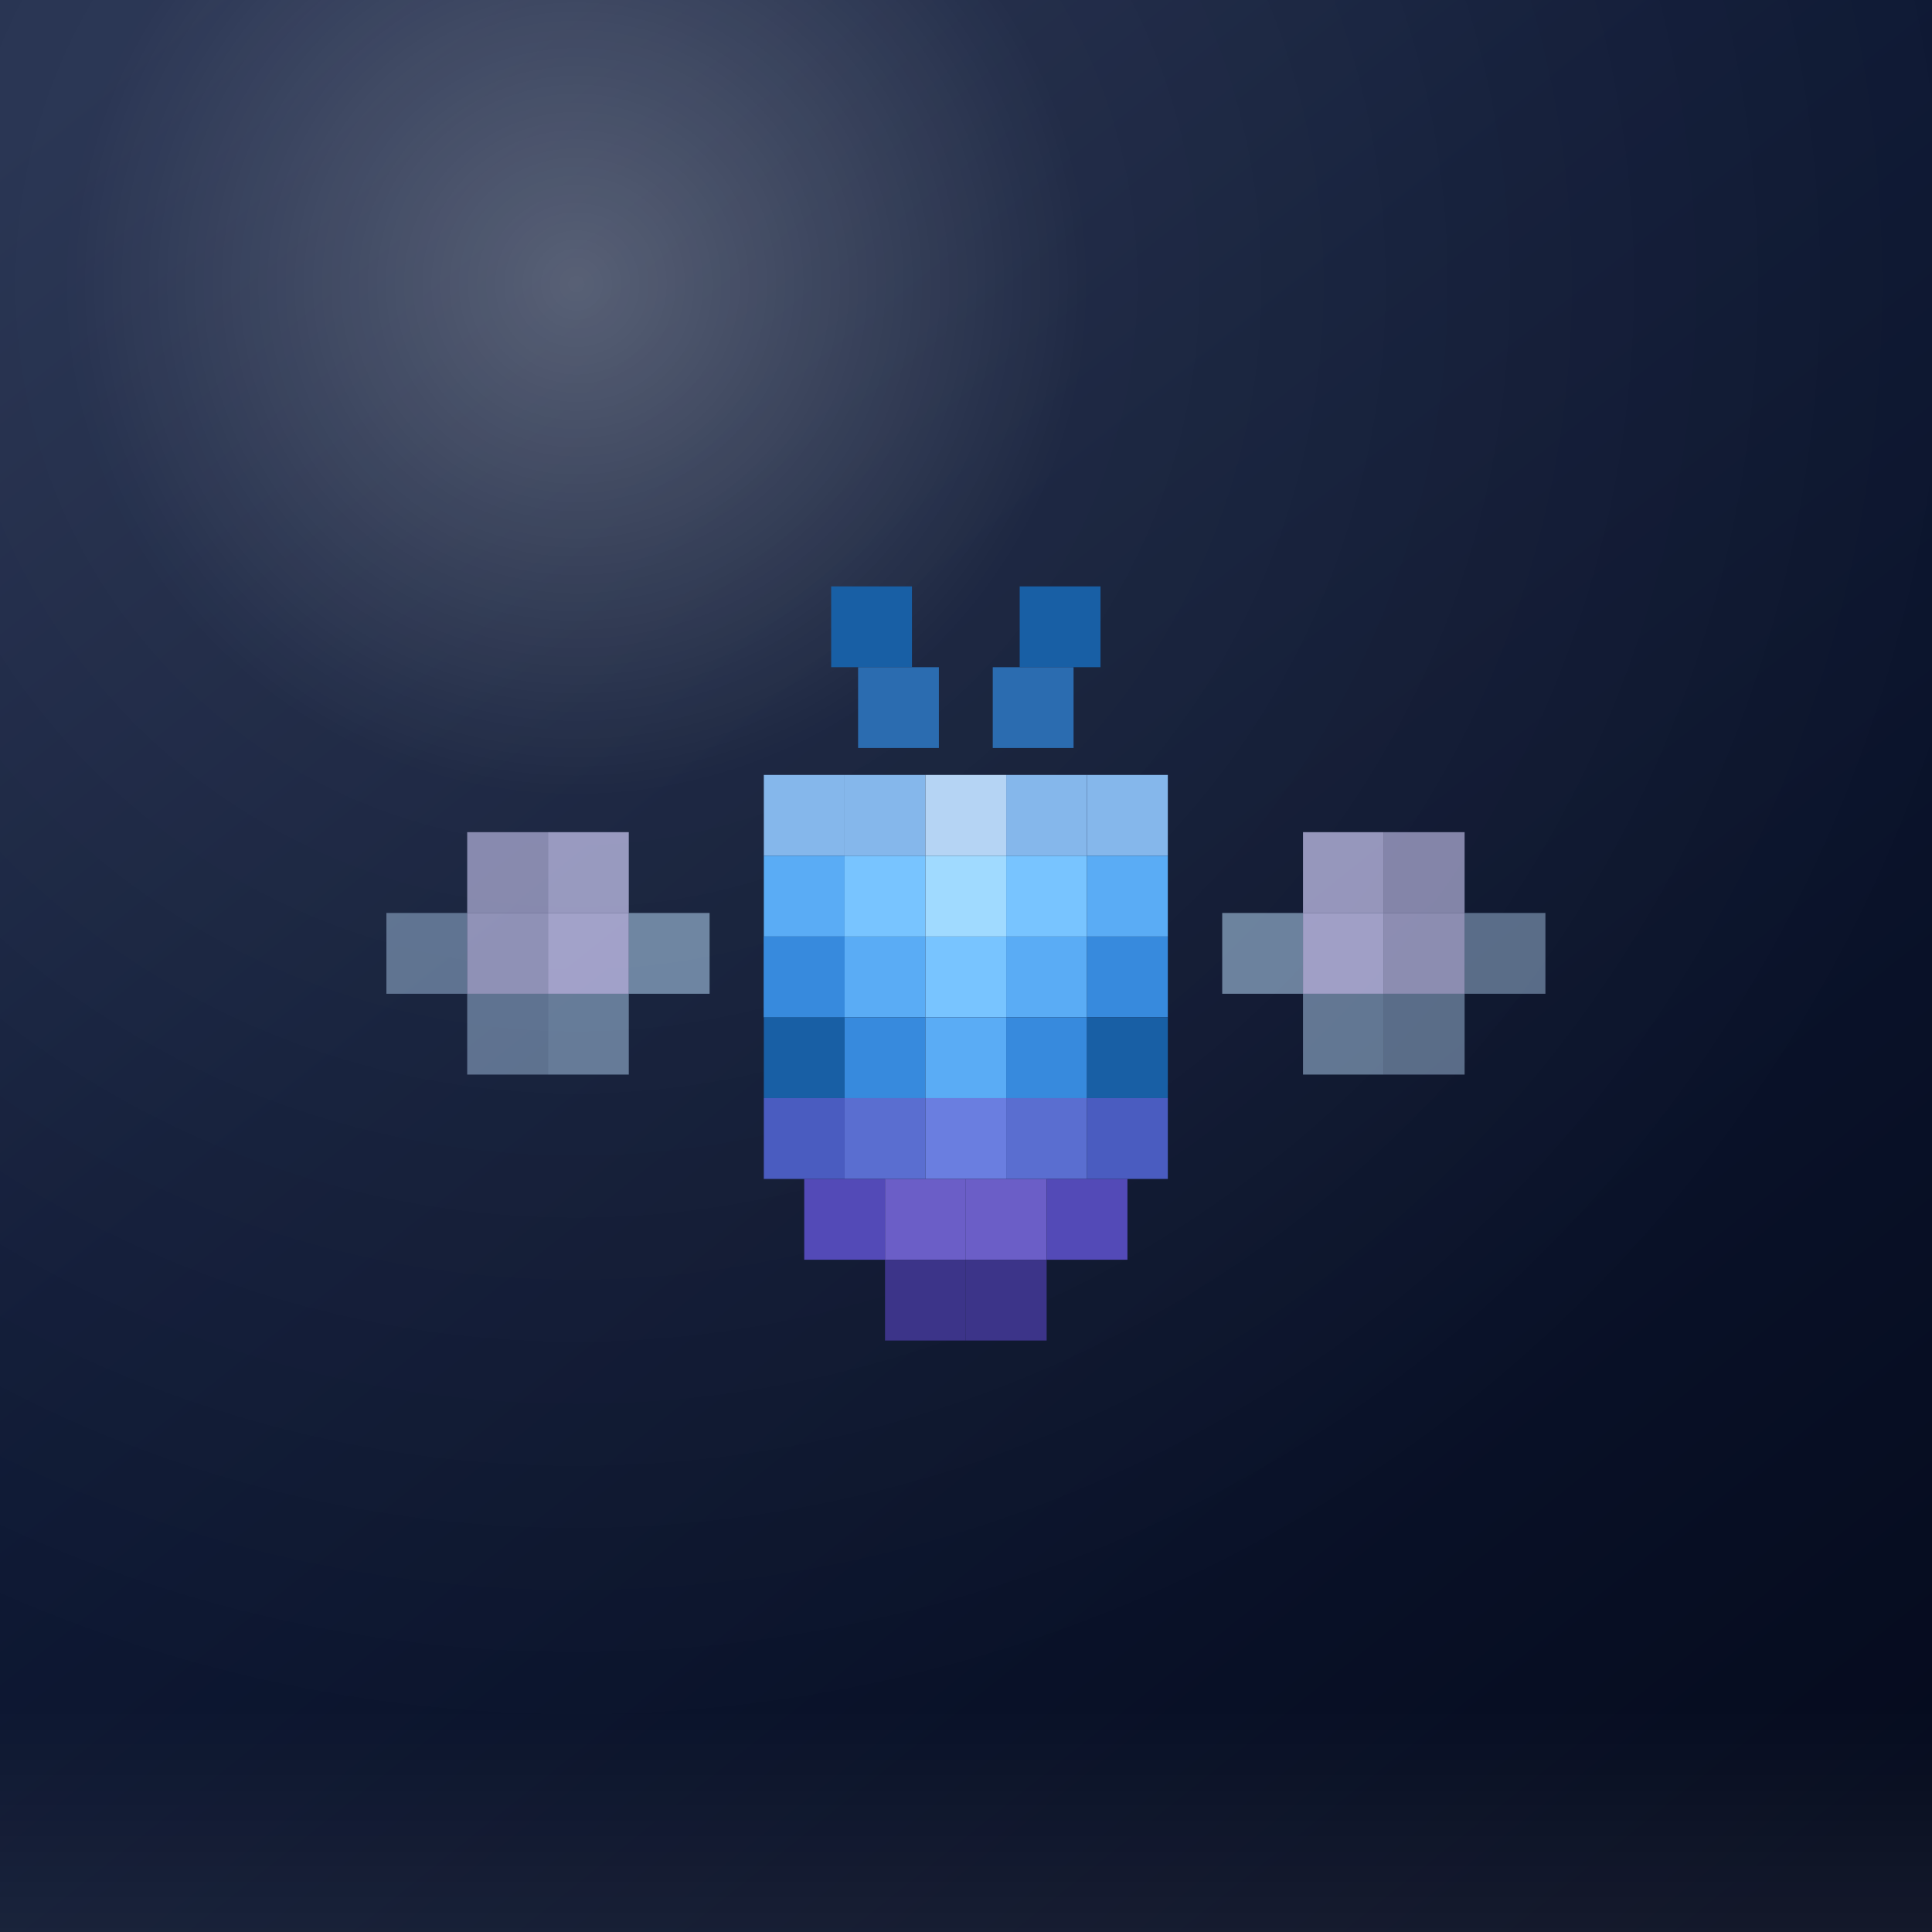
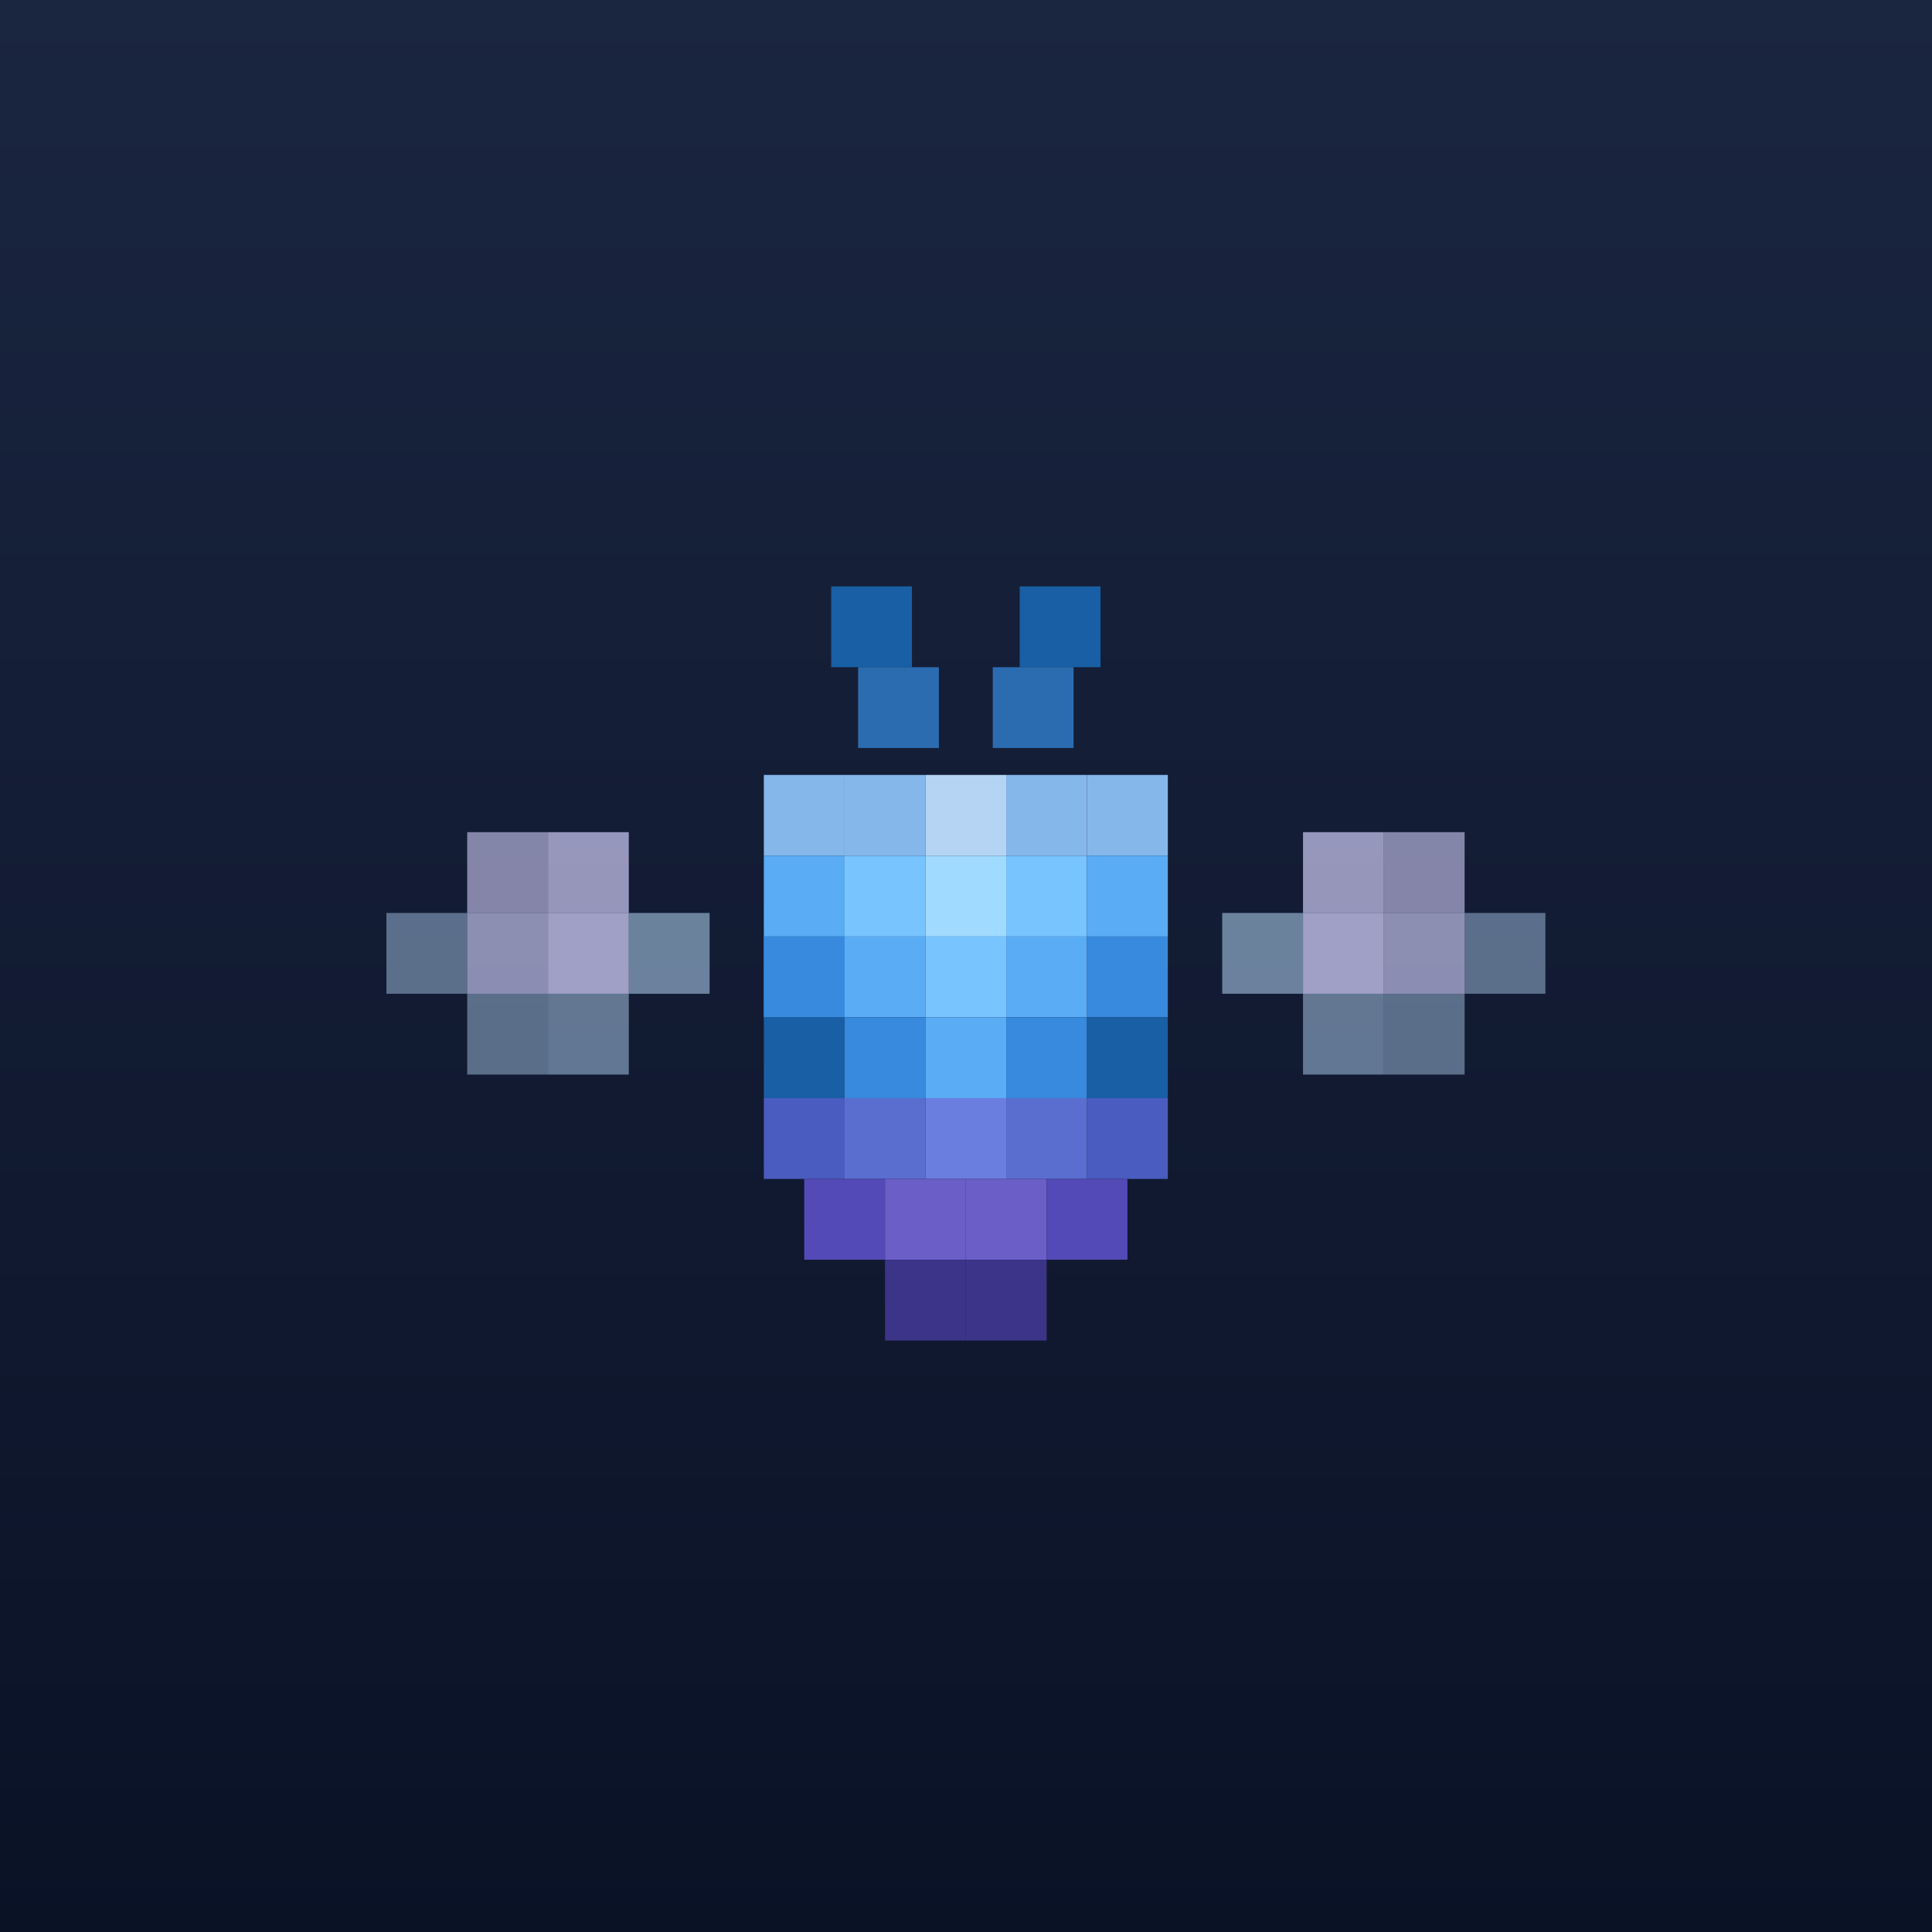
<svg xmlns="http://www.w3.org/2000/svg" viewBox="0 0 512 512">
  <defs>
-     <linearGradient id="bg" x1="0.1" y1="0" x2="0.9" y2="1">
-       <stop offset="0%" stop-color="#1e2a4a" />
-       <stop offset="38%" stop-color="#0f1a36" />
-       <stop offset="100%" stop-color="#050b1e" />
-     </linearGradient>
-     <radialGradient id="glass" cx="0.3" cy="0.15" r="0.75">
-       <stop offset="0%" stop-color="#fff" stop-opacity="0.28" />
-       <stop offset="35%" stop-color="#fff" stop-opacity="0.06" />
-       <stop offset="100%" stop-color="#fff" stop-opacity="0" />
-     </radialGradient>
-     <linearGradient id="bottom" x1="0.5" y1="0.88" x2="0.5" y2="1">
-       <stop offset="0%" stop-color="#fff" stop-opacity="0" />
-       <stop offset="100%" stop-color="#fff" stop-opacity="0.06" />
+     <linearGradient id="bg" x1="0.5" y1="0" x2="0.5" y2="1">
+       <stop offset="0%" stop-color="#1a2540" />
+       <stop offset="100%" stop-color="#0a1226" />
    </linearGradient>
  </defs>
  <rect width="512" height="512" fill="url(#bg)" />
-   <rect width="512" height="512" fill="url(#glass)" />
-   <rect width="512" height="512" fill="url(#bottom)" />
  <svg x="102.40" y="155.40" width="307.20" height="201.21" viewBox="0 0 171 112" preserveAspectRatio="xMidYMid meet">
    <g transform="matrix(1,0,0,1,-52.156,-152.359)">
      <g transform="matrix(0.496635,0,0,0.496635,28.3714,152.359)">
        <g transform="matrix(4,0,0,4,4,0)">
          <rect x="44" y="0" width="6" height="6" style="fill:rgb(24,95,165);" />
        </g>
        <g transform="matrix(4,0,0,4,4,0)">
          <rect x="58" y="0" width="6" height="6" style="fill:rgb(24,95,165);" />
        </g>
        <g transform="matrix(4,0,0,4,4,0)">
          <rect x="46" y="6" width="6" height="6" style="fill:rgb(43,108,176);" />
        </g>
        <g transform="matrix(4,0,0,4,4,0)">
          <rect x="56" y="6" width="6" height="6" style="fill:rgb(43,108,176);" />
        </g>
        <g>
          <g transform="matrix(4,0,0,4,0,0)">
            <rect x="40" y="14" width="6" height="6" style="fill:rgb(133,183,235);" />
          </g>
          <g transform="matrix(4,0,0,4,0,0)">
            <rect x="46" y="14" width="6" height="6" style="fill:rgb(133,183,235);" />
          </g>
          <g transform="matrix(4,0,0,4,0,0)">
            <rect x="52" y="14" width="6" height="6" style="fill:rgb(181,212,244);" />
          </g>
          <g transform="matrix(4,0,0,4,0,0)">
            <rect x="58" y="14" width="6" height="6" style="fill:rgb(133,183,235);" />
          </g>
          <g transform="matrix(4,0,0,4,0,0)">
            <rect x="64" y="14" width="6" height="6" style="fill:rgb(133,183,235);" />
          </g>
          <g transform="matrix(4,0,0,4,0,0)">
            <rect x="40" y="20" width="6" height="6" style="fill:rgb(90,172,245);" />
          </g>
          <g transform="matrix(4,0,0,4,0,0)">
            <rect x="46" y="20" width="6" height="6" style="fill:rgb(120,196,255);" />
          </g>
          <g transform="matrix(4,0,0,4,0,0)">
            <rect x="52" y="20" width="6" height="6" style="fill:rgb(160,218,255);" />
          </g>
          <g transform="matrix(4,0,0,4,0,0)">
            <rect x="58" y="20" width="6" height="6" style="fill:rgb(120,196,255);" />
          </g>
          <g transform="matrix(4,0,0,4,0,0)">
            <rect x="64" y="20" width="6" height="6" style="fill:rgb(90,172,245);" />
          </g>
          <g transform="matrix(4,0,0,4,0,0)">
            <rect x="40" y="26" width="6" height="6" style="fill:rgb(55,138,221);" />
          </g>
          <g transform="matrix(4,0,0,4,0,0)">
            <rect x="40" y="26" width="6" height="6" style="fill:rgb(55,138,221);" />
          </g>
          <g transform="matrix(4,0,0,4,0,0)">
            <rect x="46" y="26" width="6" height="6" style="fill:rgb(90,172,245);" />
          </g>
          <g transform="matrix(4,0,0,4,0,0)">
            <rect x="52" y="26" width="6" height="6" style="fill:rgb(120,196,255);" />
          </g>
          <g transform="matrix(4,0,0,4,0,0)">
            <rect x="58" y="26" width="6" height="6" style="fill:rgb(90,172,245);" />
          </g>
          <g transform="matrix(4,0,0,4,0,0)">
            <rect x="64" y="26" width="6" height="6" style="fill:rgb(55,138,221);" />
          </g>
          <g transform="matrix(4,0,0,4,0,0)">
            <rect x="40" y="32" width="6" height="6" style="fill:rgb(24,95,165);" />
          </g>
          <g transform="matrix(4,0,0,4,0,0)">
            <rect x="46" y="32" width="6" height="6" style="fill:rgb(55,138,221);" />
          </g>
          <g transform="matrix(4,0,0,4,0,0)">
            <rect x="52" y="32" width="6" height="6" style="fill:rgb(90,172,245);" />
          </g>
          <g transform="matrix(4,0,0,4,0,0)">
            <rect x="58" y="32" width="6" height="6" style="fill:rgb(55,138,221);" />
          </g>
          <g transform="matrix(4,0,0,4,0,0)">
            <rect x="64" y="32" width="6" height="6" style="fill:rgb(24,95,165);" />
          </g>
          <g transform="matrix(4,0,0,4,0,0)">
            <rect x="40" y="38" width="6" height="6" style="fill:rgb(74,92,192);" />
          </g>
          <g transform="matrix(4,0,0,4,0,0)">
            <rect x="46" y="38" width="6" height="6" style="fill:rgb(90,110,208);" />
          </g>
          <g transform="matrix(4,0,0,4,0,0)">
            <rect x="52" y="38" width="6" height="6" style="fill:rgb(106,126,224);" />
          </g>
          <g transform="matrix(4,0,0,4,0,0)">
            <rect x="58" y="38" width="6" height="6" style="fill:rgb(90,110,208);" />
          </g>
          <g transform="matrix(4,0,0,4,0,0)">
            <rect x="64" y="38" width="6" height="6" style="fill:rgb(74,92,192);" />
          </g>
          <g transform="matrix(4,0,0,4,-4,0)">
            <rect x="44" y="44" width="6" height="6" style="fill:rgb(83,74,183);" />
          </g>
          <g transform="matrix(4,0,0,4,-4,0)">
            <rect x="50" y="44" width="6" height="6" style="fill:rgb(107,94,199);" />
          </g>
          <g transform="matrix(4,0,0,4,-4,0)">
            <rect x="56" y="44" width="6" height="6" style="fill:rgb(107,94,199);" />
          </g>
          <g transform="matrix(4,0,0,4,-4,0)">
            <rect x="62" y="44" width="6" height="6" style="fill:rgb(83,74,183);" />
          </g>
          <g transform="matrix(4,0,0,4,-4,0)">
            <rect x="50" y="50" width="6" height="6" style="fill:rgb(60,52,137);" />
          </g>
          <g transform="matrix(4,0,0,4,-4,0)">
            <rect x="56" y="50" width="6" height="6" style="fill:rgb(60,52,137);" />
          </g>
        </g>
      </g>
      <g transform="matrix(0.496635,0,0,0.496635,32.5749,152.359)">
        <g transform="matrix(4,0,0,4,-0.572407,1)">
          <rect x="16" y="18" width="6" height="6" style="fill:rgb(206,203,246);fill-opacity:0.6;" />
        </g>
        <g transform="matrix(4,0,0,4,-0.572407,1)">
          <rect x="22" y="18" width="6" height="6" style="fill:rgb(206,203,246);fill-opacity:0.7;" />
        </g>
        <g transform="matrix(4,0,0,4,-0.572407,1)">
          <rect x="10" y="24" width="6" height="6" style="fill:rgb(181,212,244);fill-opacity:0.45;" />
        </g>
        <g transform="matrix(4,0,0,4,-0.572407,1)">
          <rect x="16" y="24" width="6" height="6" style="fill:rgb(206,203,246);fill-opacity:0.65;" />
        </g>
        <g transform="matrix(4,0,0,4,-0.572407,1)">
          <rect x="22" y="24" width="6" height="6" style="fill:rgb(206,203,246);fill-opacity:0.75;" />
        </g>
        <g transform="matrix(4,0,0,4,-0.572407,1)">
          <rect x="28" y="24" width="6" height="6" style="fill:rgb(181,212,244);fill-opacity:0.55;" />
        </g>
        <g transform="matrix(4,0,0,4,-0.572407,1)">
          <rect x="16" y="30" width="6" height="6" style="fill:rgb(181,212,244);fill-opacity:0.45;" />
        </g>
        <g transform="matrix(4,0,0,4,-0.572407,1)">
          <rect x="22" y="30" width="6" height="6" style="fill:rgb(181,212,244);fill-opacity:0.5;" />
        </g>
      </g>
      <g transform="matrix(0.496635,0,0,0.496635,36.3938,152.855)">
        <g transform="matrix(4,0,0,4,0,0)">
          <rect x="76" y="18" width="6" height="6" style="fill:rgb(206,203,246);fill-opacity:0.7;" />
        </g>
        <g transform="matrix(4,0,0,4,0,0)">
          <rect x="82" y="18" width="6" height="6" style="fill:rgb(206,203,246);fill-opacity:0.6;" />
        </g>
        <g transform="matrix(4,0,0,4,0,0)">
          <rect x="70" y="24" width="6" height="6" style="fill:rgb(181,212,244);fill-opacity:0.55;" />
        </g>
        <g transform="matrix(4,0,0,4,0,0)">
          <rect x="76" y="24" width="6" height="6" style="fill:rgb(206,203,246);fill-opacity:0.75;" />
        </g>
        <g transform="matrix(4,0,0,4,0,0)">
          <rect x="82" y="24" width="6" height="6" style="fill:rgb(206,203,246);fill-opacity:0.65;" />
        </g>
        <g transform="matrix(4,0,0,4,0,0)">
          <rect x="88" y="24" width="6" height="6" style="fill:rgb(181,212,244);fill-opacity:0.45;" />
        </g>
        <g transform="matrix(4,0,0,4,0,0)">
          <rect x="76" y="30" width="6" height="6" style="fill:rgb(181,212,244);fill-opacity:0.5;" />
        </g>
        <g transform="matrix(4,0,0,4,0,0)">
          <rect x="82" y="30" width="6" height="6" style="fill:rgb(181,212,244);fill-opacity:0.45;" />
        </g>
      </g>
    </g>
  </svg>
</svg>
